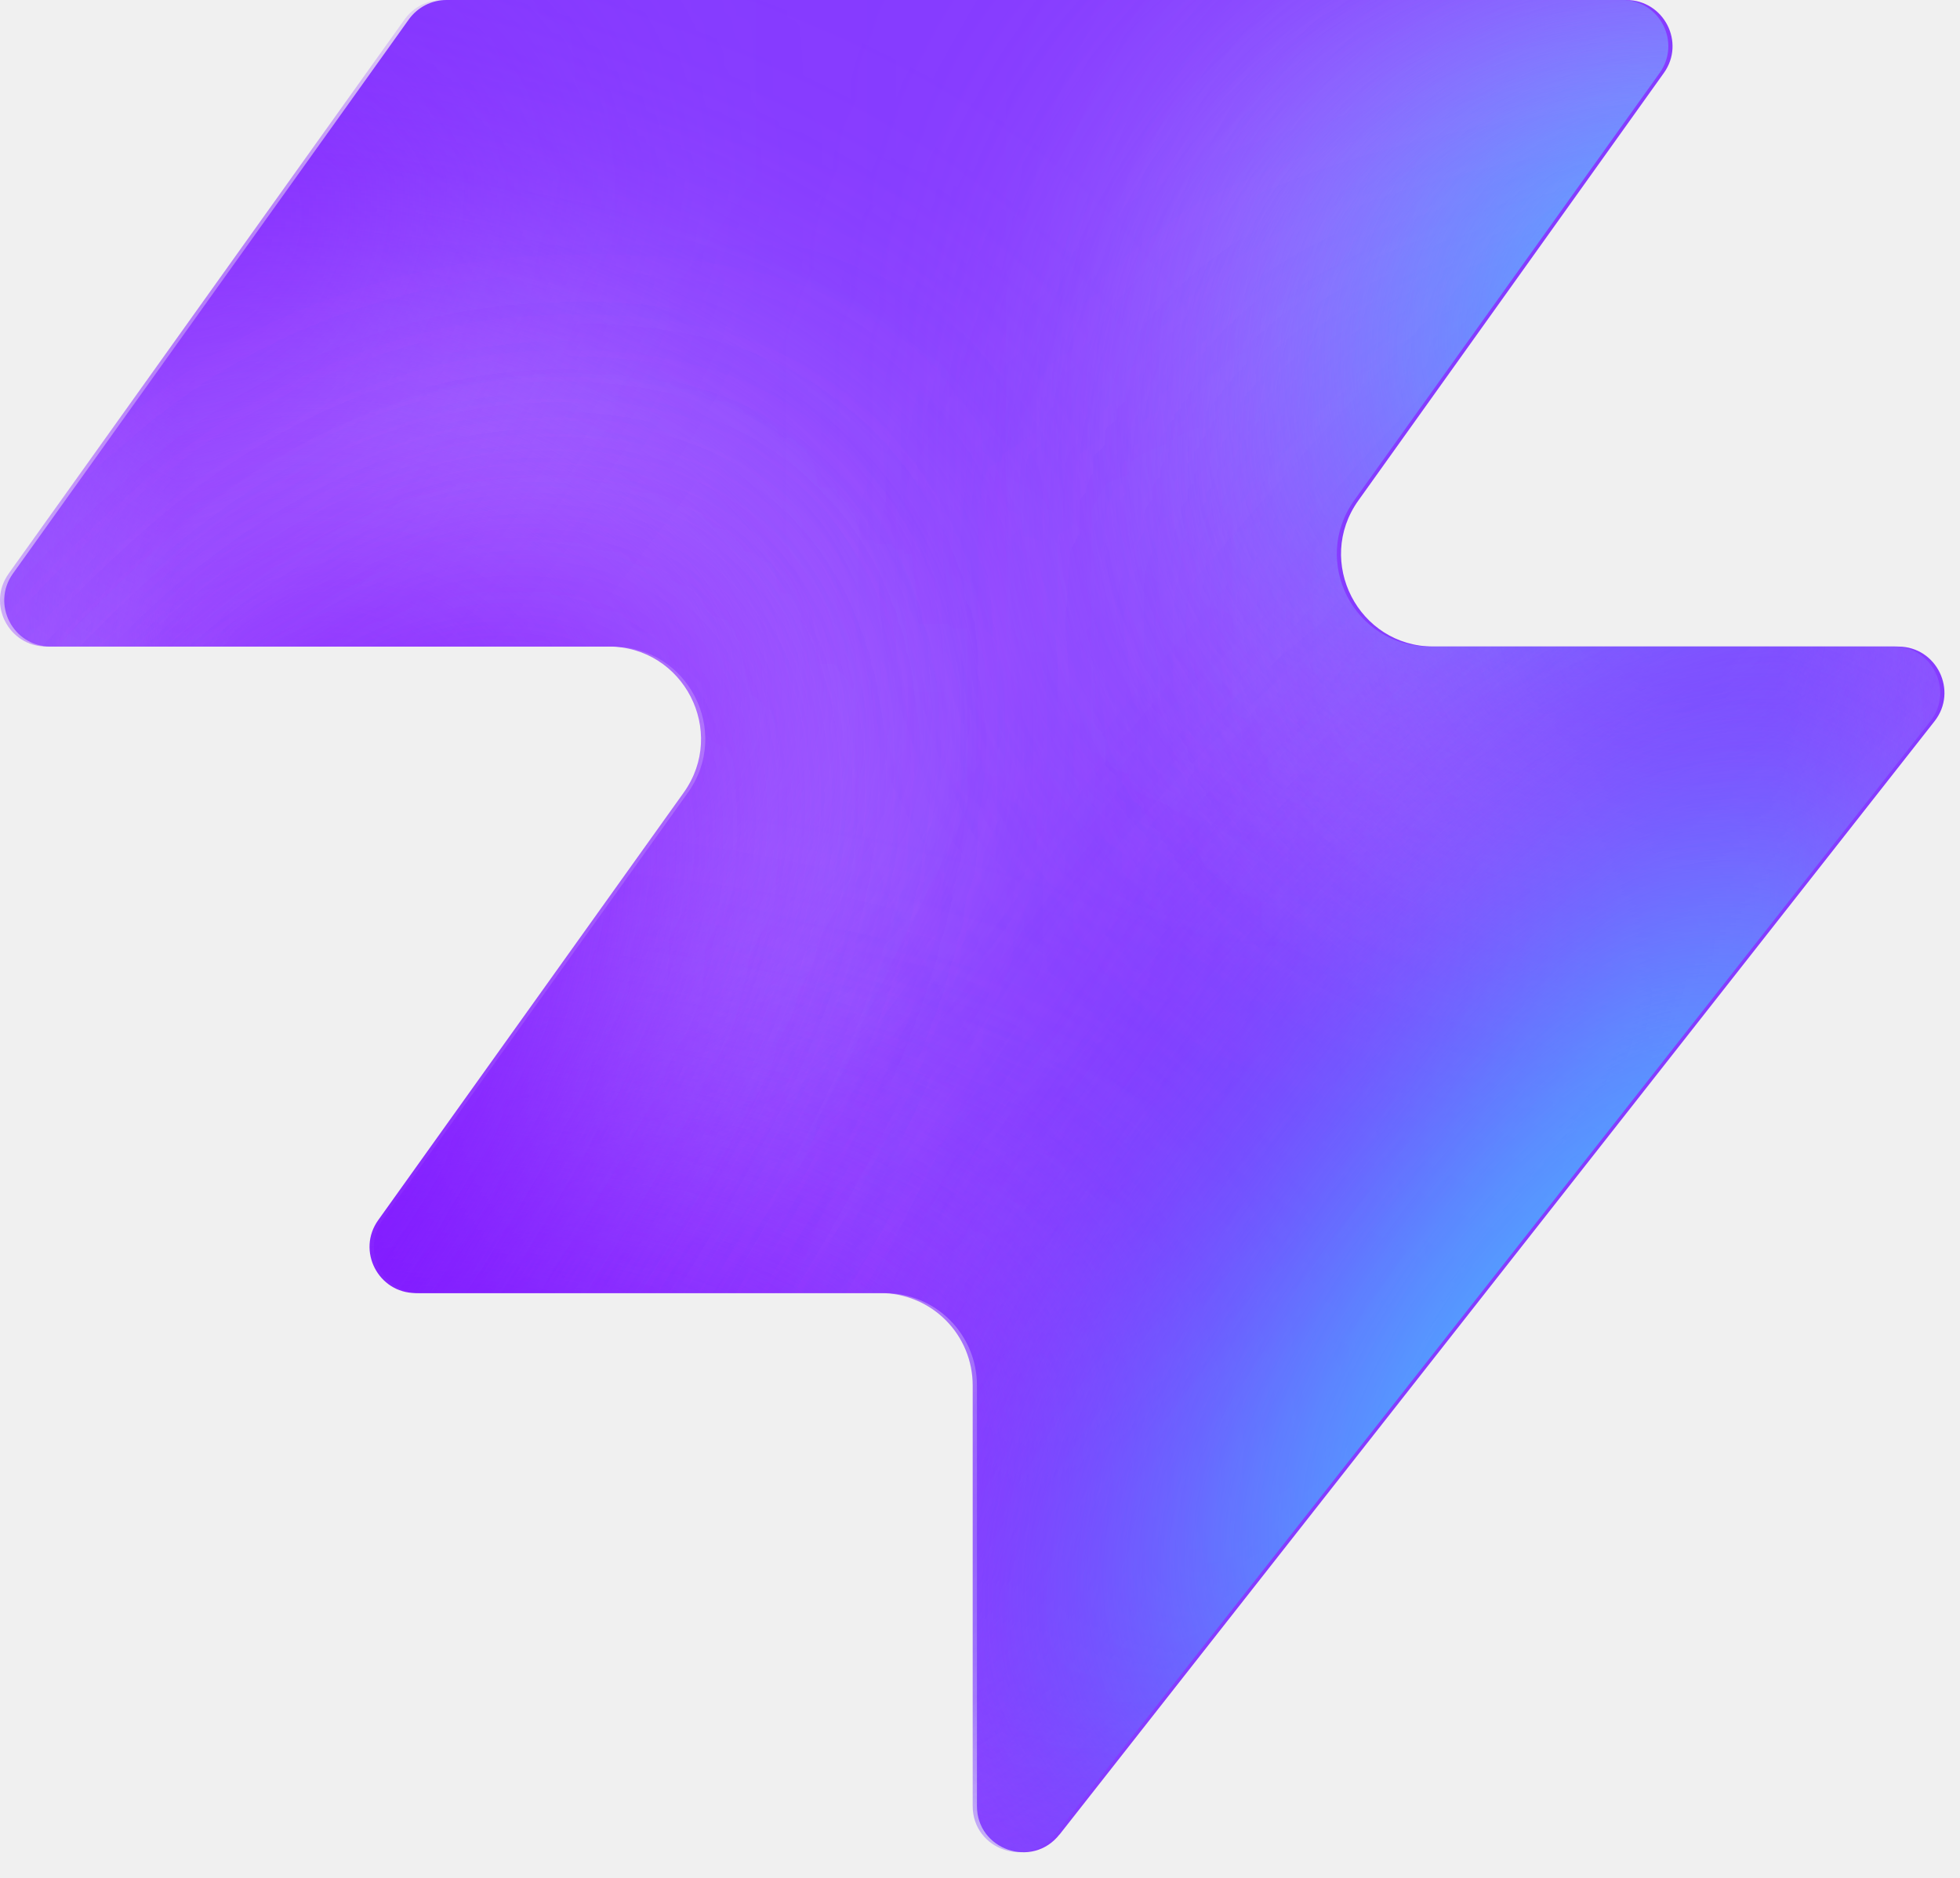
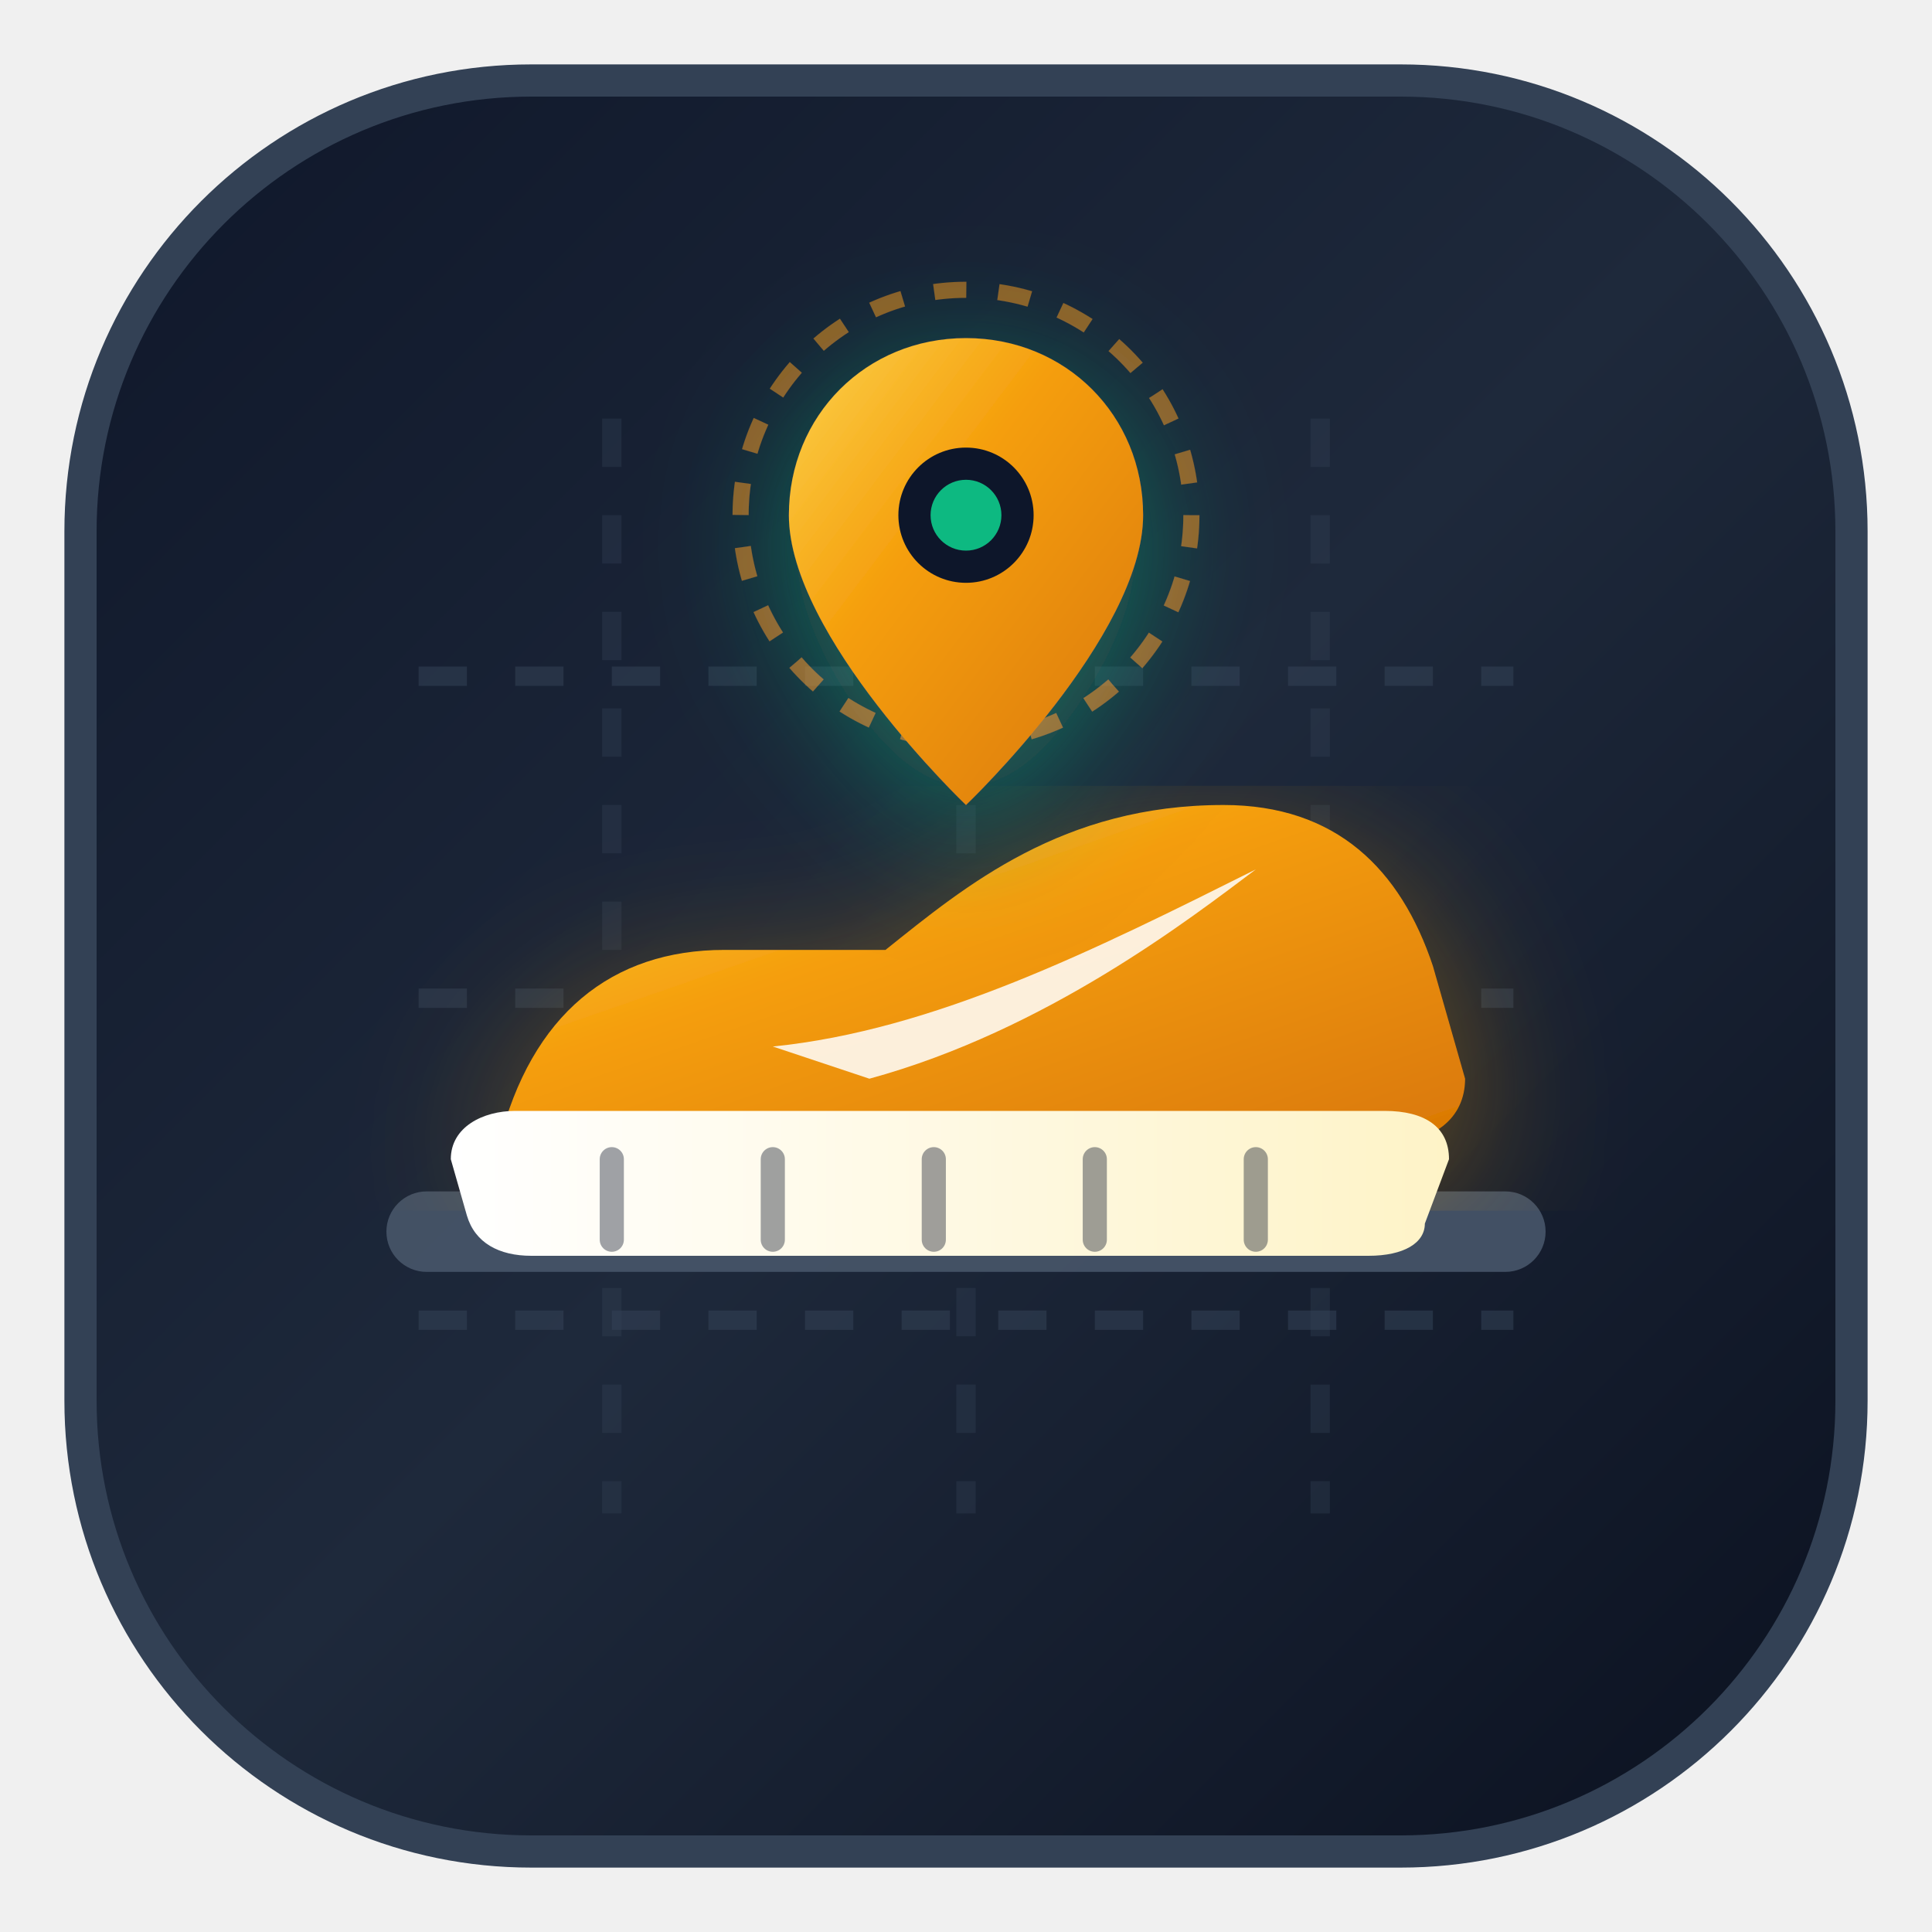
- <svg xmlns="http://www.w3.org/2000/svg" width="48" height="46" fill="none" viewBox="0 0 48 46">
-   <path fill="#863bff" d="M25.946 44.938c-.664.845-2.021.375-2.021-.698V33.937a2.26 2.26 0 0 0-2.262-2.262H10.287c-.92 0-1.456-1.04-.92-1.788l7.48-10.471c1.07-1.497 0-3.578-1.842-3.578H1.237c-.92 0-1.456-1.04-.92-1.788L10.013.474c.214-.297.556-.474.92-.474h28.894c.92 0 1.456 1.04.92 1.788l-7.48 10.471c-1.07 1.498 0 3.579 1.842 3.579h11.377c.943 0 1.473 1.088.89 1.83L25.947 44.94z" style="fill:#863bff;fill:color(display-p3 .525 .23 1);fill-opacity:1" />
-   <mask id="a" width="48" height="46" x="0" y="0" maskUnits="userSpaceOnUse" style="mask-type:alpha">
-     <path fill="#000" d="M25.842 44.938c-.664.844-2.021.375-2.021-.698V33.937a2.26 2.26 0 0 0-2.262-2.262H10.183c-.92 0-1.456-1.04-.92-1.788l7.48-10.471c1.07-1.498 0-3.579-1.842-3.579H1.133c-.92 0-1.456-1.04-.92-1.787L9.91.473c.214-.297.556-.474.92-.474h28.894c.92 0 1.456 1.04.92 1.788l-7.48 10.471c-1.07 1.498 0 3.578 1.842 3.578h11.377c.943 0 1.473 1.088.89 1.832L25.843 44.94z" style="fill:#000;fill-opacity:1" />
-   </mask>
-   <g mask="url(#a)">
-     <g filter="url(#b)">
-       <ellipse cx="5.508" cy="14.704" fill="#ede6ff" rx="5.508" ry="14.704" style="fill:#ede6ff;fill:color(display-p3 .927 .903 1);fill-opacity:1" transform="matrix(.00324 1 1 -.00324 -4.47 31.516)" />
-     </g>
-     <g filter="url(#c)">
-       <ellipse cx="10.399" cy="29.851" fill="#ede6ff" rx="10.399" ry="29.851" style="fill:#ede6ff;fill:color(display-p3 .927 .903 1);fill-opacity:1" transform="matrix(.00324 1 1 -.00324 -39.328 7.883)" />
-     </g>
-     <g filter="url(#d)">
-       <ellipse cx="5.508" cy="30.487" fill="#7e14ff" rx="5.508" ry="30.487" style="fill:#7e14ff;fill:color(display-p3 .492 .077 1);fill-opacity:1" transform="rotate(89.814 -25.913 -14.639)scale(1 -1)" />
-     </g>
-     <g filter="url(#e)">
-       <ellipse cx="5.508" cy="30.599" fill="#7e14ff" rx="5.508" ry="30.599" style="fill:#7e14ff;fill:color(display-p3 .492 .077 1);fill-opacity:1" transform="rotate(89.814 -32.644 -3.334)scale(1 -1)" />
-     </g>
-     <g filter="url(#f)">
-       <ellipse cx="5.508" cy="30.599" fill="#7e14ff" rx="5.508" ry="30.599" style="fill:#7e14ff;fill:color(display-p3 .492 .077 1);fill-opacity:1" transform="matrix(.00324 1 1 -.00324 -34.34 30.47)" />
-     </g>
-     <g filter="url(#g)">
-       <ellipse cx="14.072" cy="22.078" fill="#ede6ff" rx="14.072" ry="22.078" style="fill:#ede6ff;fill:color(display-p3 .927 .903 1);fill-opacity:1" transform="rotate(93.35 24.506 48.493)scale(-1 1)" />
-     </g>
-     <g filter="url(#h)">
-       <ellipse cx="3.47" cy="21.501" fill="#7e14ff" rx="3.47" ry="21.501" style="fill:#7e14ff;fill:color(display-p3 .492 .077 1);fill-opacity:1" transform="rotate(89.009 28.708 47.59)scale(-1 1)" />
-     </g>
-     <g filter="url(#i)">
-       <ellipse cx="3.47" cy="21.501" fill="#7e14ff" rx="3.47" ry="21.501" style="fill:#7e14ff;fill:color(display-p3 .492 .077 1);fill-opacity:1" transform="rotate(89.009 28.708 47.59)scale(-1 1)" />
-     </g>
-     <g filter="url(#j)">
-       <ellipse cx=".387" cy="8.972" fill="#7e14ff" rx="4.407" ry="29.108" style="fill:#7e14ff;fill:color(display-p3 .492 .077 1);fill-opacity:1" transform="rotate(39.51 .387 8.972)" />
-     </g>
-     <g filter="url(#k)">
-       <ellipse cx="47.523" cy="-6.092" fill="#7e14ff" rx="4.407" ry="29.108" style="fill:#7e14ff;fill:color(display-p3 .492 .077 1);fill-opacity:1" transform="rotate(37.892 47.523 -6.092)" />
-     </g>
-     <g filter="url(#l)">
-       <ellipse cx="41.412" cy="6.333" fill="#47bfff" rx="5.971" ry="9.665" style="fill:#47bfff;fill:color(display-p3 .28 .748 1);fill-opacity:1" transform="rotate(37.892 41.412 6.333)" />
-     </g>
-     <g filter="url(#m)">
-       <ellipse cx="-1.879" cy="38.332" fill="#7e14ff" rx="4.407" ry="29.108" style="fill:#7e14ff;fill:color(display-p3 .492 .077 1);fill-opacity:1" transform="rotate(37.892 -1.88 38.332)" />
-     </g>
-     <g filter="url(#n)">
-       <ellipse cx="-1.879" cy="38.332" fill="#7e14ff" rx="4.407" ry="29.108" style="fill:#7e14ff;fill:color(display-p3 .492 .077 1);fill-opacity:1" transform="rotate(37.892 -1.88 38.332)" />
-     </g>
-     <g filter="url(#o)">
-       <ellipse cx="35.651" cy="29.907" fill="#7e14ff" rx="4.407" ry="29.108" style="fill:#7e14ff;fill:color(display-p3 .492 .077 1);fill-opacity:1" transform="rotate(37.892 35.651 29.907)" />
-     </g>
-     <g filter="url(#p)">
-       <ellipse cx="38.418" cy="32.4" fill="#47bfff" rx="5.971" ry="15.297" style="fill:#47bfff;fill:color(display-p3 .28 .748 1);fill-opacity:1" transform="rotate(37.892 38.418 32.4)" />
-     </g>
-   </g>
+ <svg xmlns="http://www.w3.org/2000/svg" width="120" height="120" viewBox="0 0 120 120" fill="none">
  <defs>
-     <filter id="b" width="60.045" height="41.654" x="-19.77" y="16.149" color-interpolation-filters="sRGB" filterUnits="userSpaceOnUse">
-       <feFlood flood-opacity="0" result="BackgroundImageFix" />
-       <feBlend in="SourceGraphic" in2="BackgroundImageFix" result="shape" />
-       <feGaussianBlur result="effect1_foregroundBlur_2002_17158" stdDeviation="7.659" />
+     <linearGradient id="winrah-bg-grad" x1="0%" y1="0%" x2="100%" y2="100%">
+       <stop offset="0%" stop-color="#0F172A" />
+       <stop offset="50%" stop-color="#1E293B" />
+       <stop offset="100%" stop-color="#0B1120" />
+     </linearGradient>
+     <linearGradient id="winrah-amber-grad" x1="0%" y1="0%" x2="100%" y2="100%">
+       <stop offset="0%" stop-color="#FCD34D" />
+       <stop offset="40%" stop-color="#F59E0B" />
+       <stop offset="100%" stop-color="#D97706" />
+     </linearGradient>
+     <linearGradient id="winrah-accent-grad" x1="0%" y1="0%" x2="100%" y2="0%">
+       <stop offset="0%" stop-color="#FFFFFF" />
+       <stop offset="100%" stop-color="#FEF3C7" />
+     </linearGradient>
+     <filter id="winrah-glow" x="-20%" y="-20%" width="140%" height="140%">
+       <feDropShadow dx="0" dy="3" stdDeviation="5" flood-color="#F59E0B" flood-opacity="0.45" />
    </filter>
-     <filter id="c" width="90.34" height="51.437" x="-54.613" y="-7.533" color-interpolation-filters="sRGB" filterUnits="userSpaceOnUse">
-       <feFlood flood-opacity="0" result="BackgroundImageFix" />
-       <feBlend in="SourceGraphic" in2="BackgroundImageFix" result="shape" />
-       <feGaussianBlur result="effect1_foregroundBlur_2002_17158" stdDeviation="7.659" />
-     </filter>
-     <filter id="d" width="79.355" height="29.4" x="-49.64" y="2.03" color-interpolation-filters="sRGB" filterUnits="userSpaceOnUse">
-       <feFlood flood-opacity="0" result="BackgroundImageFix" />
-       <feBlend in="SourceGraphic" in2="BackgroundImageFix" result="shape" />
-       <feGaussianBlur result="effect1_foregroundBlur_2002_17158" stdDeviation="4.596" />
-     </filter>
-     <filter id="e" width="79.579" height="29.4" x="-45.045" y="20.029" color-interpolation-filters="sRGB" filterUnits="userSpaceOnUse">
-       <feFlood flood-opacity="0" result="BackgroundImageFix" />
-       <feBlend in="SourceGraphic" in2="BackgroundImageFix" result="shape" />
-       <feGaussianBlur result="effect1_foregroundBlur_2002_17158" stdDeviation="4.596" />
-     </filter>
-     <filter id="f" width="79.579" height="29.4" x="-43.513" y="21.178" color-interpolation-filters="sRGB" filterUnits="userSpaceOnUse">
-       <feFlood flood-opacity="0" result="BackgroundImageFix" />
-       <feBlend in="SourceGraphic" in2="BackgroundImageFix" result="shape" />
-       <feGaussianBlur result="effect1_foregroundBlur_2002_17158" stdDeviation="4.596" />
-     </filter>
-     <filter id="g" width="74.749" height="58.852" x="15.756" y="-17.901" color-interpolation-filters="sRGB" filterUnits="userSpaceOnUse">
-       <feFlood flood-opacity="0" result="BackgroundImageFix" />
-       <feBlend in="SourceGraphic" in2="BackgroundImageFix" result="shape" />
-       <feGaussianBlur result="effect1_foregroundBlur_2002_17158" stdDeviation="7.659" />
-     </filter>
-     <filter id="h" width="61.377" height="25.362" x="23.548" y="2.284" color-interpolation-filters="sRGB" filterUnits="userSpaceOnUse">
-       <feFlood flood-opacity="0" result="BackgroundImageFix" />
-       <feBlend in="SourceGraphic" in2="BackgroundImageFix" result="shape" />
-       <feGaussianBlur result="effect1_foregroundBlur_2002_17158" stdDeviation="4.596" />
-     </filter>
-     <filter id="i" width="61.377" height="25.362" x="23.548" y="2.284" color-interpolation-filters="sRGB" filterUnits="userSpaceOnUse">
-       <feFlood flood-opacity="0" result="BackgroundImageFix" />
-       <feBlend in="SourceGraphic" in2="BackgroundImageFix" result="shape" />
-       <feGaussianBlur result="effect1_foregroundBlur_2002_17158" stdDeviation="4.596" />
-     </filter>
-     <filter id="j" width="56.045" height="63.649" x="-27.636" y="-22.853" color-interpolation-filters="sRGB" filterUnits="userSpaceOnUse">
-       <feFlood flood-opacity="0" result="BackgroundImageFix" />
-       <feBlend in="SourceGraphic" in2="BackgroundImageFix" result="shape" />
-       <feGaussianBlur result="effect1_foregroundBlur_2002_17158" stdDeviation="4.596" />
-     </filter>
-     <filter id="k" width="54.814" height="64.646" x="20.116" y="-38.415" color-interpolation-filters="sRGB" filterUnits="userSpaceOnUse">
-       <feFlood flood-opacity="0" result="BackgroundImageFix" />
-       <feBlend in="SourceGraphic" in2="BackgroundImageFix" result="shape" />
-       <feGaussianBlur result="effect1_foregroundBlur_2002_17158" stdDeviation="4.596" />
-     </filter>
-     <filter id="l" width="33.541" height="35.313" x="24.641" y="-11.323" color-interpolation-filters="sRGB" filterUnits="userSpaceOnUse">
-       <feFlood flood-opacity="0" result="BackgroundImageFix" />
-       <feBlend in="SourceGraphic" in2="BackgroundImageFix" result="shape" />
-       <feGaussianBlur result="effect1_foregroundBlur_2002_17158" stdDeviation="4.596" />
-     </filter>
-     <filter id="m" width="54.814" height="64.646" x="-29.286" y="6.009" color-interpolation-filters="sRGB" filterUnits="userSpaceOnUse">
-       <feFlood flood-opacity="0" result="BackgroundImageFix" />
-       <feBlend in="SourceGraphic" in2="BackgroundImageFix" result="shape" />
-       <feGaussianBlur result="effect1_foregroundBlur_2002_17158" stdDeviation="4.596" />
-     </filter>
-     <filter id="n" width="54.814" height="64.646" x="-29.286" y="6.009" color-interpolation-filters="sRGB" filterUnits="userSpaceOnUse">
-       <feFlood flood-opacity="0" result="BackgroundImageFix" />
-       <feBlend in="SourceGraphic" in2="BackgroundImageFix" result="shape" />
-       <feGaussianBlur result="effect1_foregroundBlur_2002_17158" stdDeviation="4.596" />
-     </filter>
-     <filter id="o" width="54.814" height="64.646" x="8.244" y="-2.416" color-interpolation-filters="sRGB" filterUnits="userSpaceOnUse">
-       <feFlood flood-opacity="0" result="BackgroundImageFix" />
-       <feBlend in="SourceGraphic" in2="BackgroundImageFix" result="shape" />
-       <feGaussianBlur result="effect1_foregroundBlur_2002_17158" stdDeviation="4.596" />
-     </filter>
-     <filter id="p" width="39.409" height="43.623" x="18.713" y="10.588" color-interpolation-filters="sRGB" filterUnits="userSpaceOnUse">
-       <feFlood flood-opacity="0" result="BackgroundImageFix" />
-       <feBlend in="SourceGraphic" in2="BackgroundImageFix" result="shape" />
-       <feGaussianBlur result="effect1_foregroundBlur_2002_17158" stdDeviation="4.596" />
+     <filter id="winrah-pin-glow" x="-30%" y="-30%" width="160%" height="160%">
+       <feDropShadow dx="0" dy="2" stdDeviation="4" flood-color="#10B981" flood-opacity="0.5" />
    </filter>
  </defs>
+   <rect x="5" y="5" width="110" height="110" rx="28" fill="url(#winrah-bg-grad)" stroke="#334155" stroke-width="2" />
+   <path d="M26 42 H94 M26 62 H94 M26 82 H94" stroke="#334155" stroke-width="1.2" stroke-dasharray="3 3" opacity="0.55" />
+   <path d="M38 26 V94 M60 26 V94 M82 26 V94" stroke="#334155" stroke-width="1.2" stroke-dasharray="3 3" opacity="0.35" />
+   <rect x="24" y="74" width="72" height="5" rx="2.5" fill="#475569" opacity="0.9" />
+   <path d="M31 71 C33 63 38 59 45 59 H55 C60 55 66 50 76 50 C83 50 87 54 89 60 L91 67 C91 69.5 89 71 86 71 Z" fill="url(#winrah-amber-grad)" filter="url(#winrah-glow)" />
+   <path d="M48 65 C58 64 68 59 78 54 C74 57 65 64 54 67 Z" fill="#FFFFFF" opacity="0.85" />
+   <path d="M28 72 C28 70 30 69 32 69 H86 C88.5 69 90 70 90 72 L88.5 76 C88.5 77.2 87.2 78 85 78 H33 C31 78 29.5 77.2 29 75.5 Z" fill="url(#winrah-accent-grad)" />
+   <path d="M38 72 V77 M48 72 V77 M58 72 V77 M68 72 V77 M78 72 V77" stroke="#0F172A" stroke-width="1.5" stroke-linecap="round" opacity="0.4" />
+   <g transform="translate(60, 21)" filter="url(#winrah-pin-glow)">
+     <circle cx="0" cy="11" r="14" stroke="#F59E0B" stroke-width="1" stroke-dasharray="2 2" opacity="0.5" />
+     <path d="M0 0 C-6.2 0 -11 4.8 -11 11 C-11 18.5 0 29 0 29 C0 29 11 18.5 11 11 C11 4.8 6.2 0 0 0 Z" fill="url(#winrah-amber-grad)" />
+     <circle cx="0" cy="11" r="4.2" fill="#0F172A" />
+     <circle cx="0" cy="11" r="2.2" fill="#10B981" />
+   </g>
</svg>
